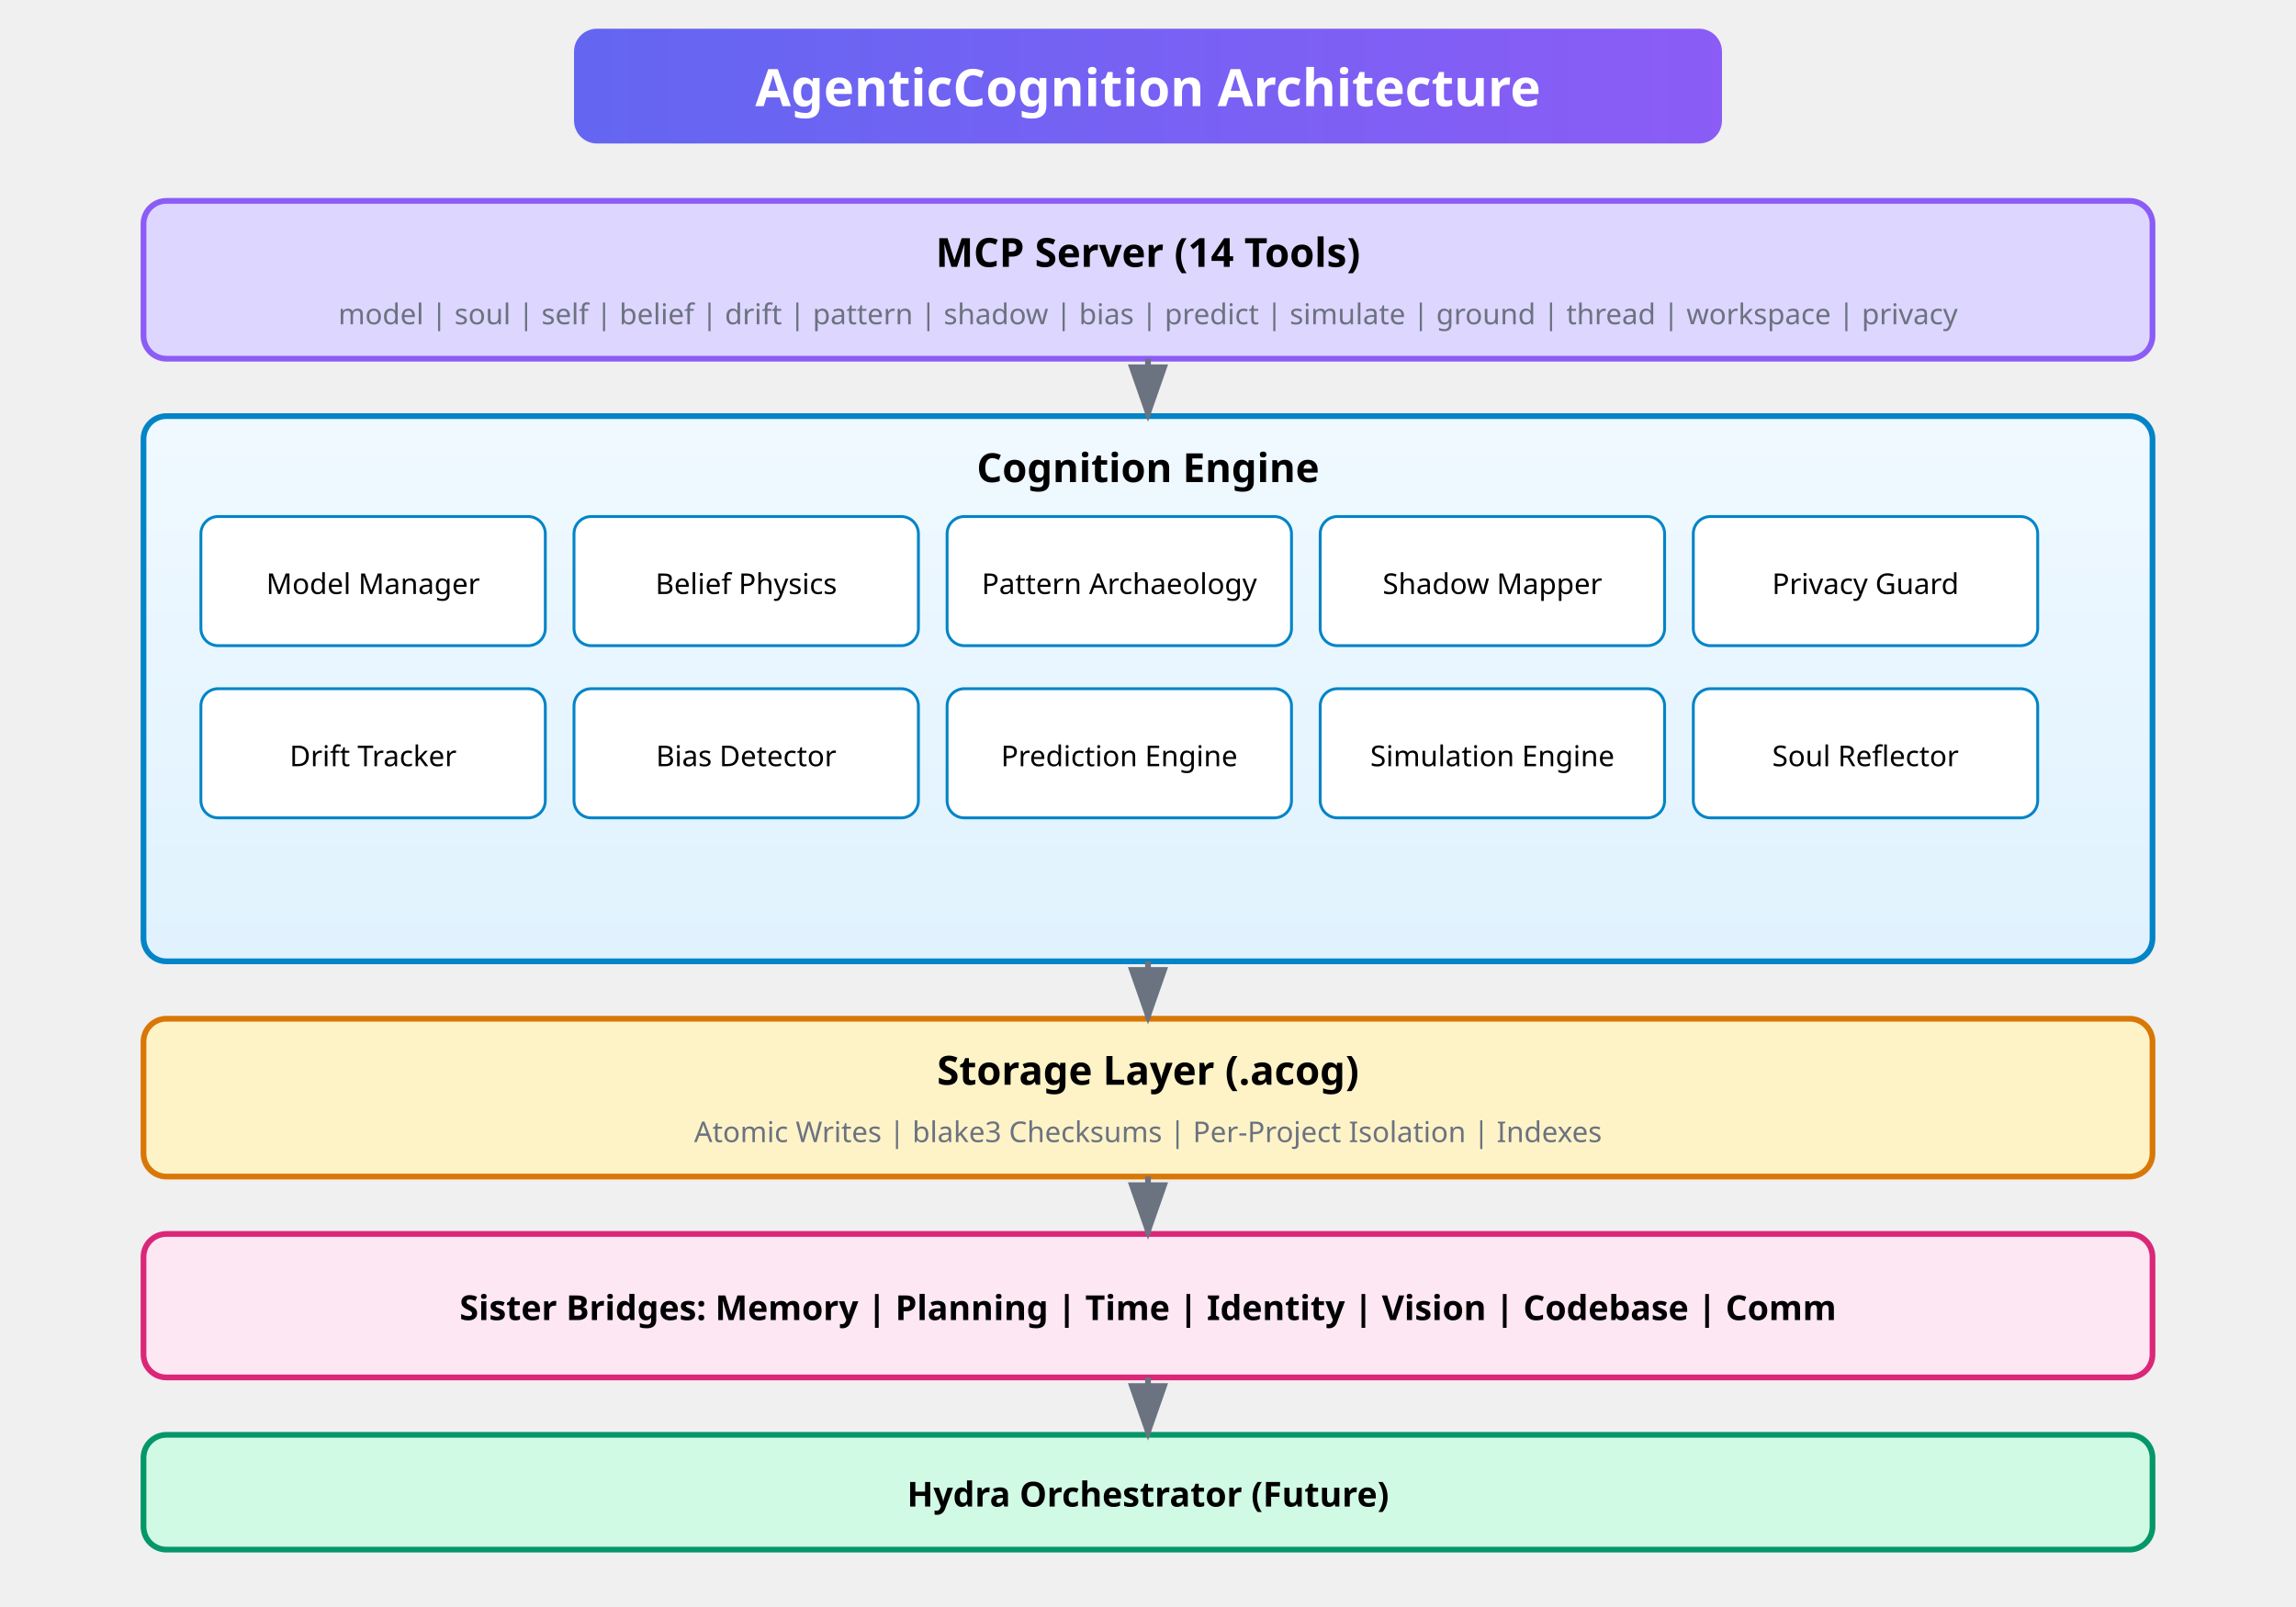
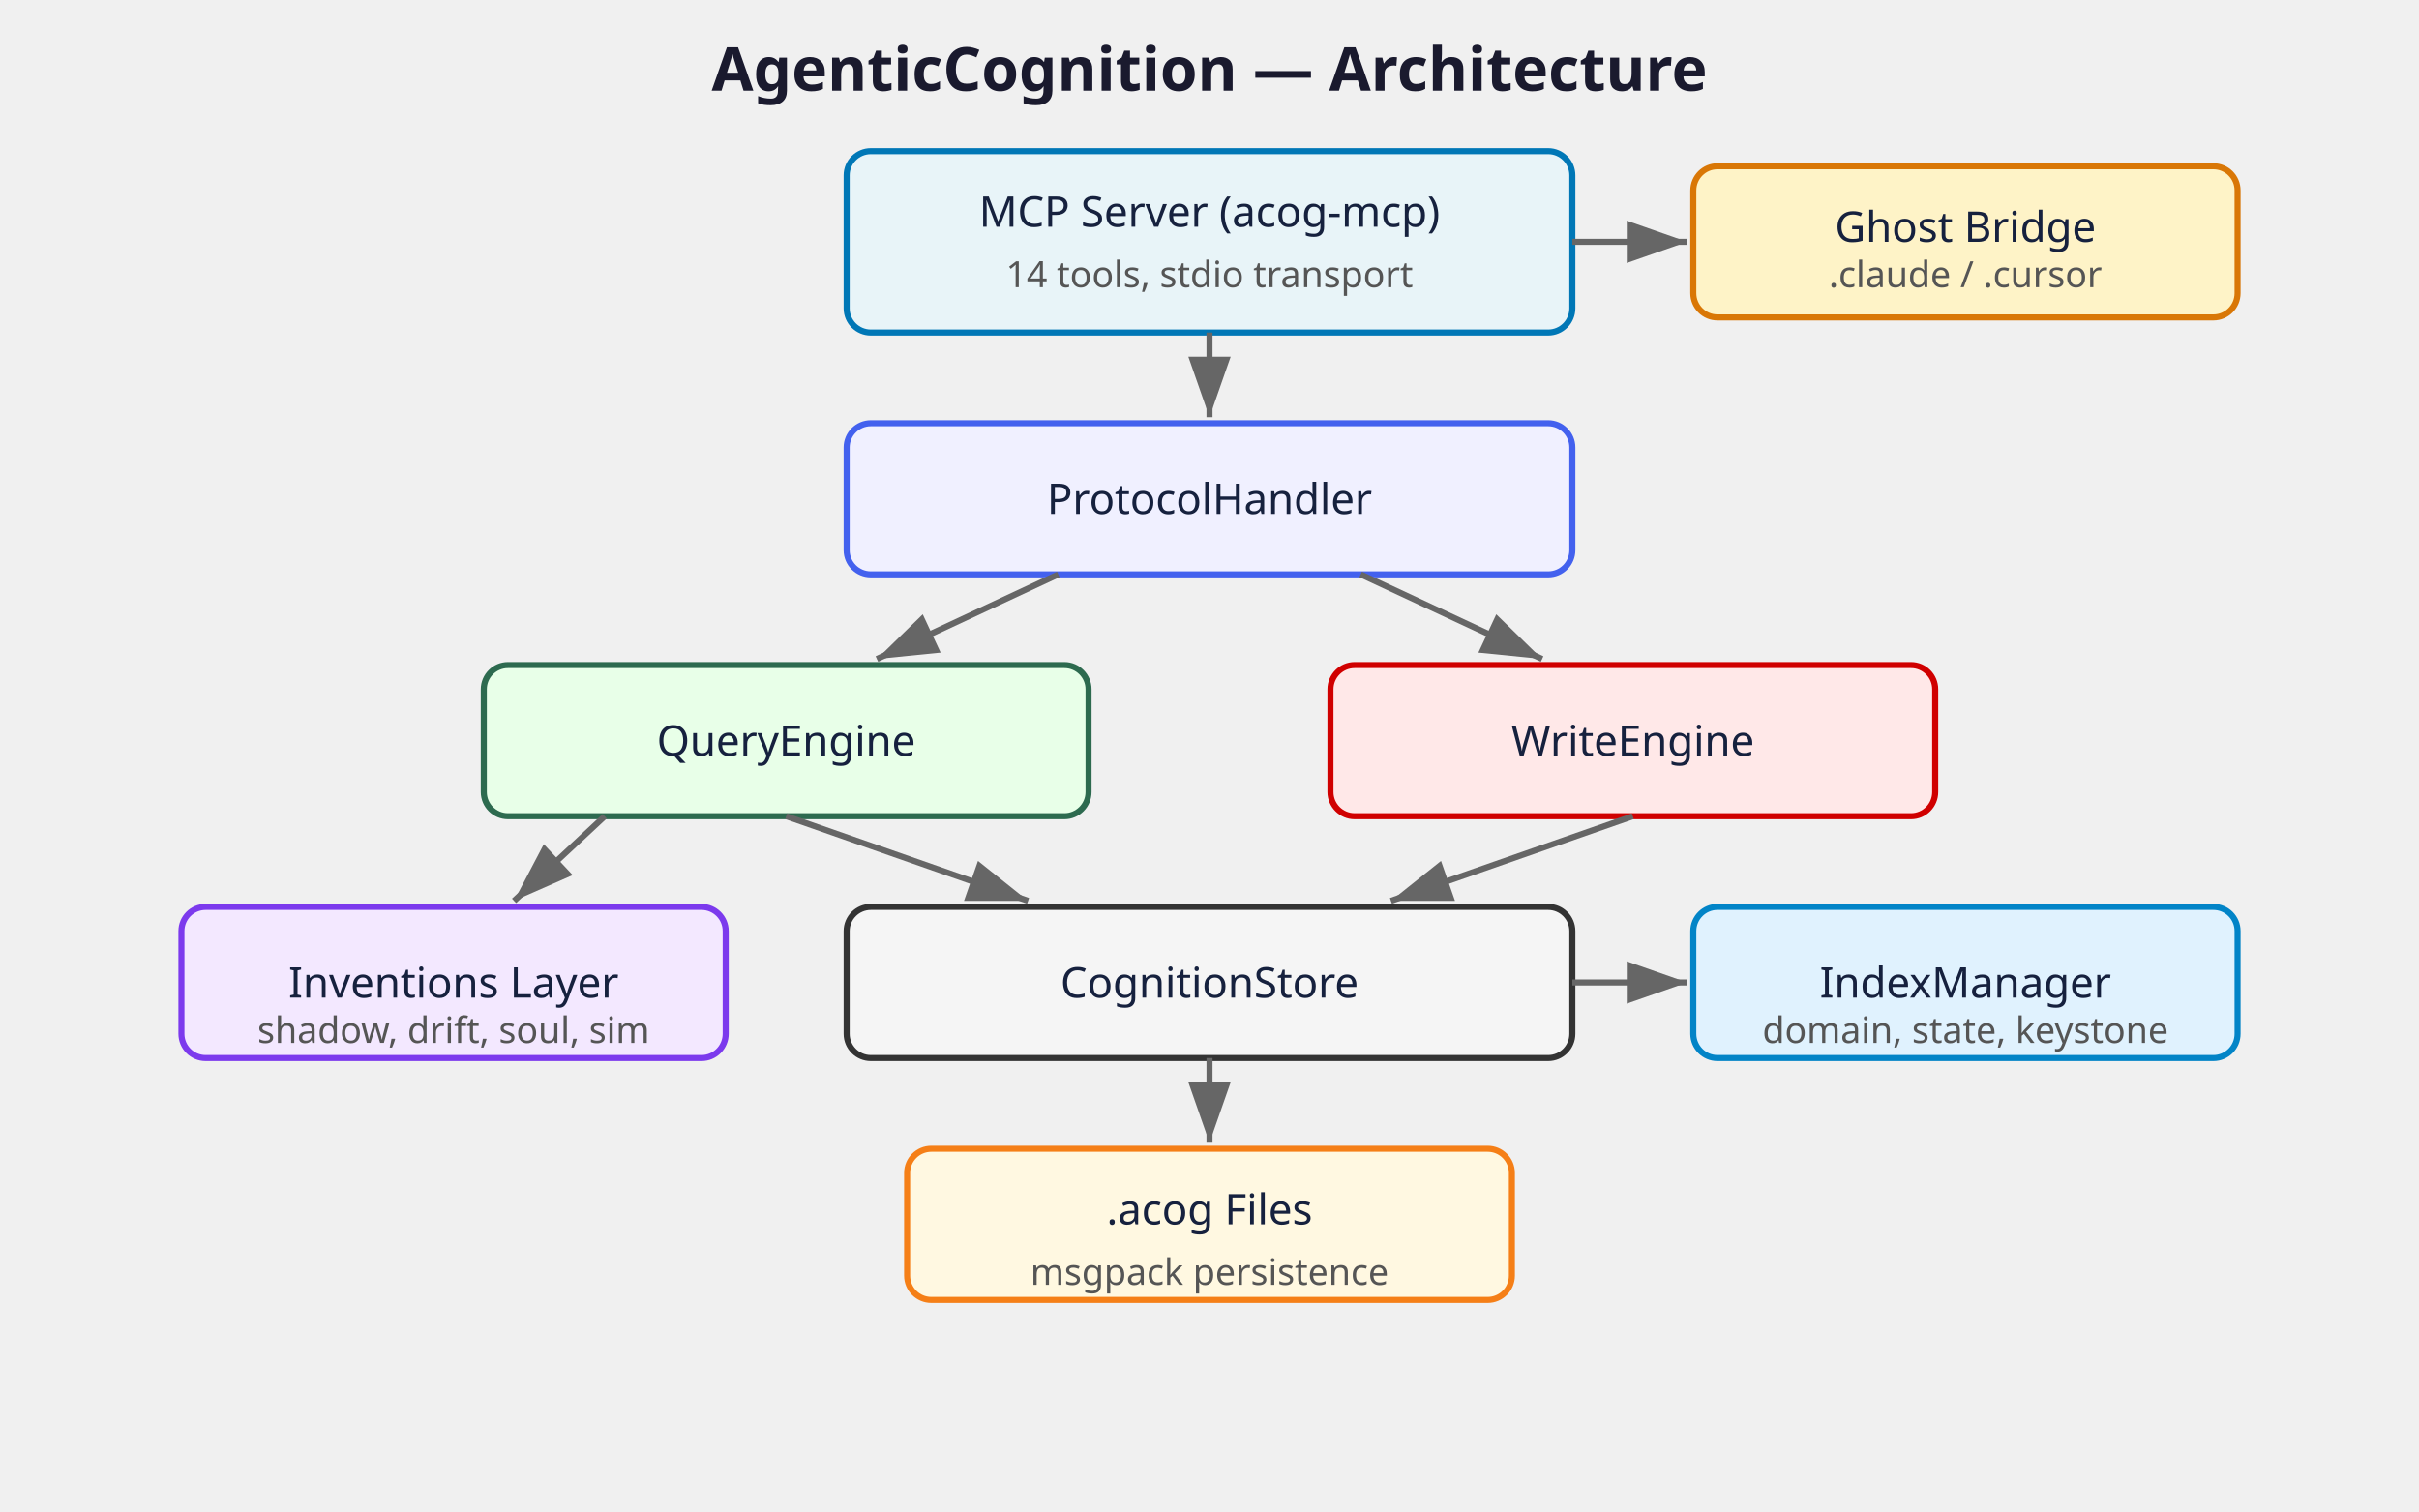
- <svg xmlns="http://www.w3.org/2000/svg" viewBox="0 0 800 560">
+ <svg xmlns="http://www.w3.org/2000/svg" viewBox="0 0 800 500">
  <defs>
-     <linearGradient id="hg" x1="0%" y1="0%" x2="100%" y2="0%">
-       <stop offset="0%" style="stop-color:#6366f1" />
-       <stop offset="100%" style="stop-color:#8b5cf6" />
-     </linearGradient>
-     <linearGradient id="eg" x1="0%" y1="0%" x2="0%" y2="100%">
-       <stop offset="0%" style="stop-color:#f0f9ff" />
-       <stop offset="100%" style="stop-color:#e0f2fe" />
-     </linearGradient>
-     <marker id="ah" markerWidth="10" markerHeight="7" refX="9" refY="3.5" orient="auto">
-       <polygon points="0 0,10 3.5,0 7" fill="#6b7280" />
+     <style>
+       .title { font: bold 20px sans-serif; fill: #1a1a2e; }
+       .label { font: 14px sans-serif; fill: #16213e; }
+       .sublabel { font: 12px sans-serif; fill: #555; }
+       .box { rx: 8; ry: 8; stroke-width: 2; }
+       .arrow { stroke: #666; stroke-width: 2; fill: none; marker-end: url(#arrowhead); }
+     </style>
+     <marker id="arrowhead" markerWidth="10" markerHeight="7" refX="10" refY="3.5" orient="auto">
+       <polygon points="0 0, 10 3.5, 0 7" fill="#666" />
    </marker>
  </defs>
-   <rect x="200" y="10" width="400" height="40" rx="8" fill="url(#hg)" />
-   <text x="400" y="37" text-anchor="middle" fill="white" font-family="system-ui" font-size="18" font-weight="bold">AgenticCognition Architecture</text>
-   <rect x="50" y="70" width="700" height="55" rx="8" fill="#ddd6fe" stroke="#8b5cf6" stroke-width="2" />
-   <text x="400" y="93" text-anchor="middle" font-family="system-ui" font-size="14" font-weight="bold">MCP Server (14 Tools)</text>
-   <text x="400" y="113" text-anchor="middle" font-family="system-ui" font-size="10" fill="#6b7280">model | soul | self | belief | drift | pattern | shadow | bias | predict | simulate | ground | thread | workspace | privacy</text>
-   <rect x="50" y="145" width="700" height="190" rx="8" fill="url(#eg)" stroke="#0284c7" stroke-width="2" />
-   <text x="400" y="168" text-anchor="middle" font-family="system-ui" font-size="14" font-weight="bold">Cognition Engine</text>
-   <rect x="70" y="180" width="120" height="45" rx="6" fill="#fff" stroke="#0284c7" />
-   <text x="130" y="207" text-anchor="middle" font-family="system-ui" font-size="10">Model Manager</text>
-   <rect x="200" y="180" width="120" height="45" rx="6" fill="#fff" stroke="#0284c7" />
-   <text x="260" y="207" text-anchor="middle" font-family="system-ui" font-size="10">Belief Physics</text>
-   <rect x="330" y="180" width="120" height="45" rx="6" fill="#fff" stroke="#0284c7" />
-   <text x="390" y="207" text-anchor="middle" font-family="system-ui" font-size="10">Pattern Archaeology</text>
-   <rect x="460" y="180" width="120" height="45" rx="6" fill="#fff" stroke="#0284c7" />
-   <text x="520" y="207" text-anchor="middle" font-family="system-ui" font-size="10">Shadow Mapper</text>
-   <rect x="590" y="180" width="120" height="45" rx="6" fill="#fff" stroke="#0284c7" />
-   <text x="650" y="207" text-anchor="middle" font-family="system-ui" font-size="10">Privacy Guard</text>
-   <rect x="70" y="240" width="120" height="45" rx="6" fill="#fff" stroke="#0284c7" />
-   <text x="130" y="267" text-anchor="middle" font-family="system-ui" font-size="10">Drift Tracker</text>
-   <rect x="200" y="240" width="120" height="45" rx="6" fill="#fff" stroke="#0284c7" />
-   <text x="260" y="267" text-anchor="middle" font-family="system-ui" font-size="10">Bias Detector</text>
-   <rect x="330" y="240" width="120" height="45" rx="6" fill="#fff" stroke="#0284c7" />
-   <text x="390" y="267" text-anchor="middle" font-family="system-ui" font-size="10">Prediction Engine</text>
-   <rect x="460" y="240" width="120" height="45" rx="6" fill="#fff" stroke="#0284c7" />
-   <text x="520" y="267" text-anchor="middle" font-family="system-ui" font-size="10">Simulation Engine</text>
-   <rect x="590" y="240" width="120" height="45" rx="6" fill="#fff" stroke="#0284c7" />
-   <text x="650" y="267" text-anchor="middle" font-family="system-ui" font-size="10">Soul Reflector</text>
-   <rect x="50" y="355" width="700" height="55" rx="8" fill="#fef3c7" stroke="#d97706" stroke-width="2" />
-   <text x="400" y="378" text-anchor="middle" font-family="system-ui" font-size="14" font-weight="bold">Storage Layer (.acog)</text>
-   <text x="400" y="398" text-anchor="middle" font-family="system-ui" font-size="10" fill="#6b7280">Atomic Writes | blake3 Checksums | Per-Project Isolation | Indexes</text>
-   <rect x="50" y="430" width="700" height="50" rx="8" fill="#fce7f3" stroke="#db2777" stroke-width="2" />
-   <text x="400" y="460" text-anchor="middle" font-family="system-ui" font-size="12" font-weight="bold">Sister Bridges: Memory | Planning | Time | Identity | Vision | Codebase | Comm</text>
-   <rect x="50" y="500" width="700" height="40" rx="8" fill="#d1fae5" stroke="#059669" stroke-width="2" />
-   <text x="400" y="525" text-anchor="middle" font-family="system-ui" font-size="12" font-weight="bold">Hydra Orchestrator (Future)</text>
-   <path d="M400 125 L400 145" stroke="#6b7280" stroke-width="2" marker-end="url(#ah)" />
-   <path d="M400 335 L400 355" stroke="#6b7280" stroke-width="2" marker-end="url(#ah)" />
-   <path d="M400 410 L400 430" stroke="#6b7280" stroke-width="2" marker-end="url(#ah)" />
-   <path d="M400 480 L400 500" stroke="#6b7280" stroke-width="2" marker-end="url(#ah)" />
+   <text x="400" y="30" text-anchor="middle" class="title">AgenticCognition — Architecture</text>
+   <rect x="280" y="50" width="240" height="60" class="box" fill="#e8f4f8" stroke="#0077b6" />
+   <text x="400" y="75" text-anchor="middle" class="label">MCP Server (acog-mcp)</text>
+   <text x="400" y="95" text-anchor="middle" class="sublabel">14 tools, stdio transport</text>
+   <rect x="560" y="55" width="180" height="50" class="box" fill="#fef3c7" stroke="#d97706" />
+   <text x="650" y="80" text-anchor="middle" class="label">Ghost Bridge</text>
+   <text x="650" y="95" text-anchor="middle" class="sublabel">.claude / .cursor</text>
+   <line x1="520" y1="80" x2="558" y2="80" class="arrow" />
+   <rect x="280" y="140" width="240" height="50" class="box" fill="#f0f0ff" stroke="#4361ee" />
+   <text x="400" y="170" text-anchor="middle" class="label">ProtocolHandler</text>
+   <line x1="400" y1="110" x2="400" y2="138" class="arrow" />
+   <rect x="160" y="220" width="200" height="50" class="box" fill="#e8ffe8" stroke="#2d6a4f" />
+   <text x="260" y="250" text-anchor="middle" class="label">QueryEngine</text>
+   <rect x="440" y="220" width="200" height="50" class="box" fill="#ffe8e8" stroke="#d00000" />
+   <text x="540" y="250" text-anchor="middle" class="label">WriteEngine</text>
+   <line x1="350" y1="190" x2="290" y2="218" class="arrow" />
+   <line x1="450" y1="190" x2="510" y2="218" class="arrow" />
+   <rect x="280" y="300" width="240" height="50" class="box" fill="#f5f5f5" stroke="#333" />
+   <text x="400" y="330" text-anchor="middle" class="label">CognitionStore</text>
+   <line x1="260" y1="270" x2="340" y2="298" class="arrow" />
+   <line x1="540" y1="270" x2="460" y2="298" class="arrow" />
+   <rect x="60" y="300" width="180" height="50" class="box" fill="#f3e8ff" stroke="#7c3aed" />
+   <text x="150" y="330" text-anchor="middle" class="label">Inventions Layer</text>
+   <text x="150" y="345" text-anchor="middle" class="sublabel">shadow, drift, soul, sim</text>
+   <line x1="200" y1="270" x2="170" y2="298" class="arrow" />
+   <rect x="300" y="380" width="200" height="50" class="box" fill="#fff8e1" stroke="#f57f17" />
+   <text x="400" y="405" text-anchor="middle" class="label">.acog Files</text>
+   <text x="400" y="425" text-anchor="middle" class="sublabel">msgpack persistence</text>
+   <line x1="400" y1="350" x2="400" y2="378" class="arrow" />
+   <rect x="560" y="300" width="180" height="50" class="box" fill="#e0f2fe" stroke="#0284c7" />
+   <text x="650" y="330" text-anchor="middle" class="label">IndexManager</text>
+   <text x="650" y="345" text-anchor="middle" class="sublabel">domain, state, keystone</text>
+   <line x1="520" y1="325" x2="558" y2="325" class="arrow" />
</svg>
